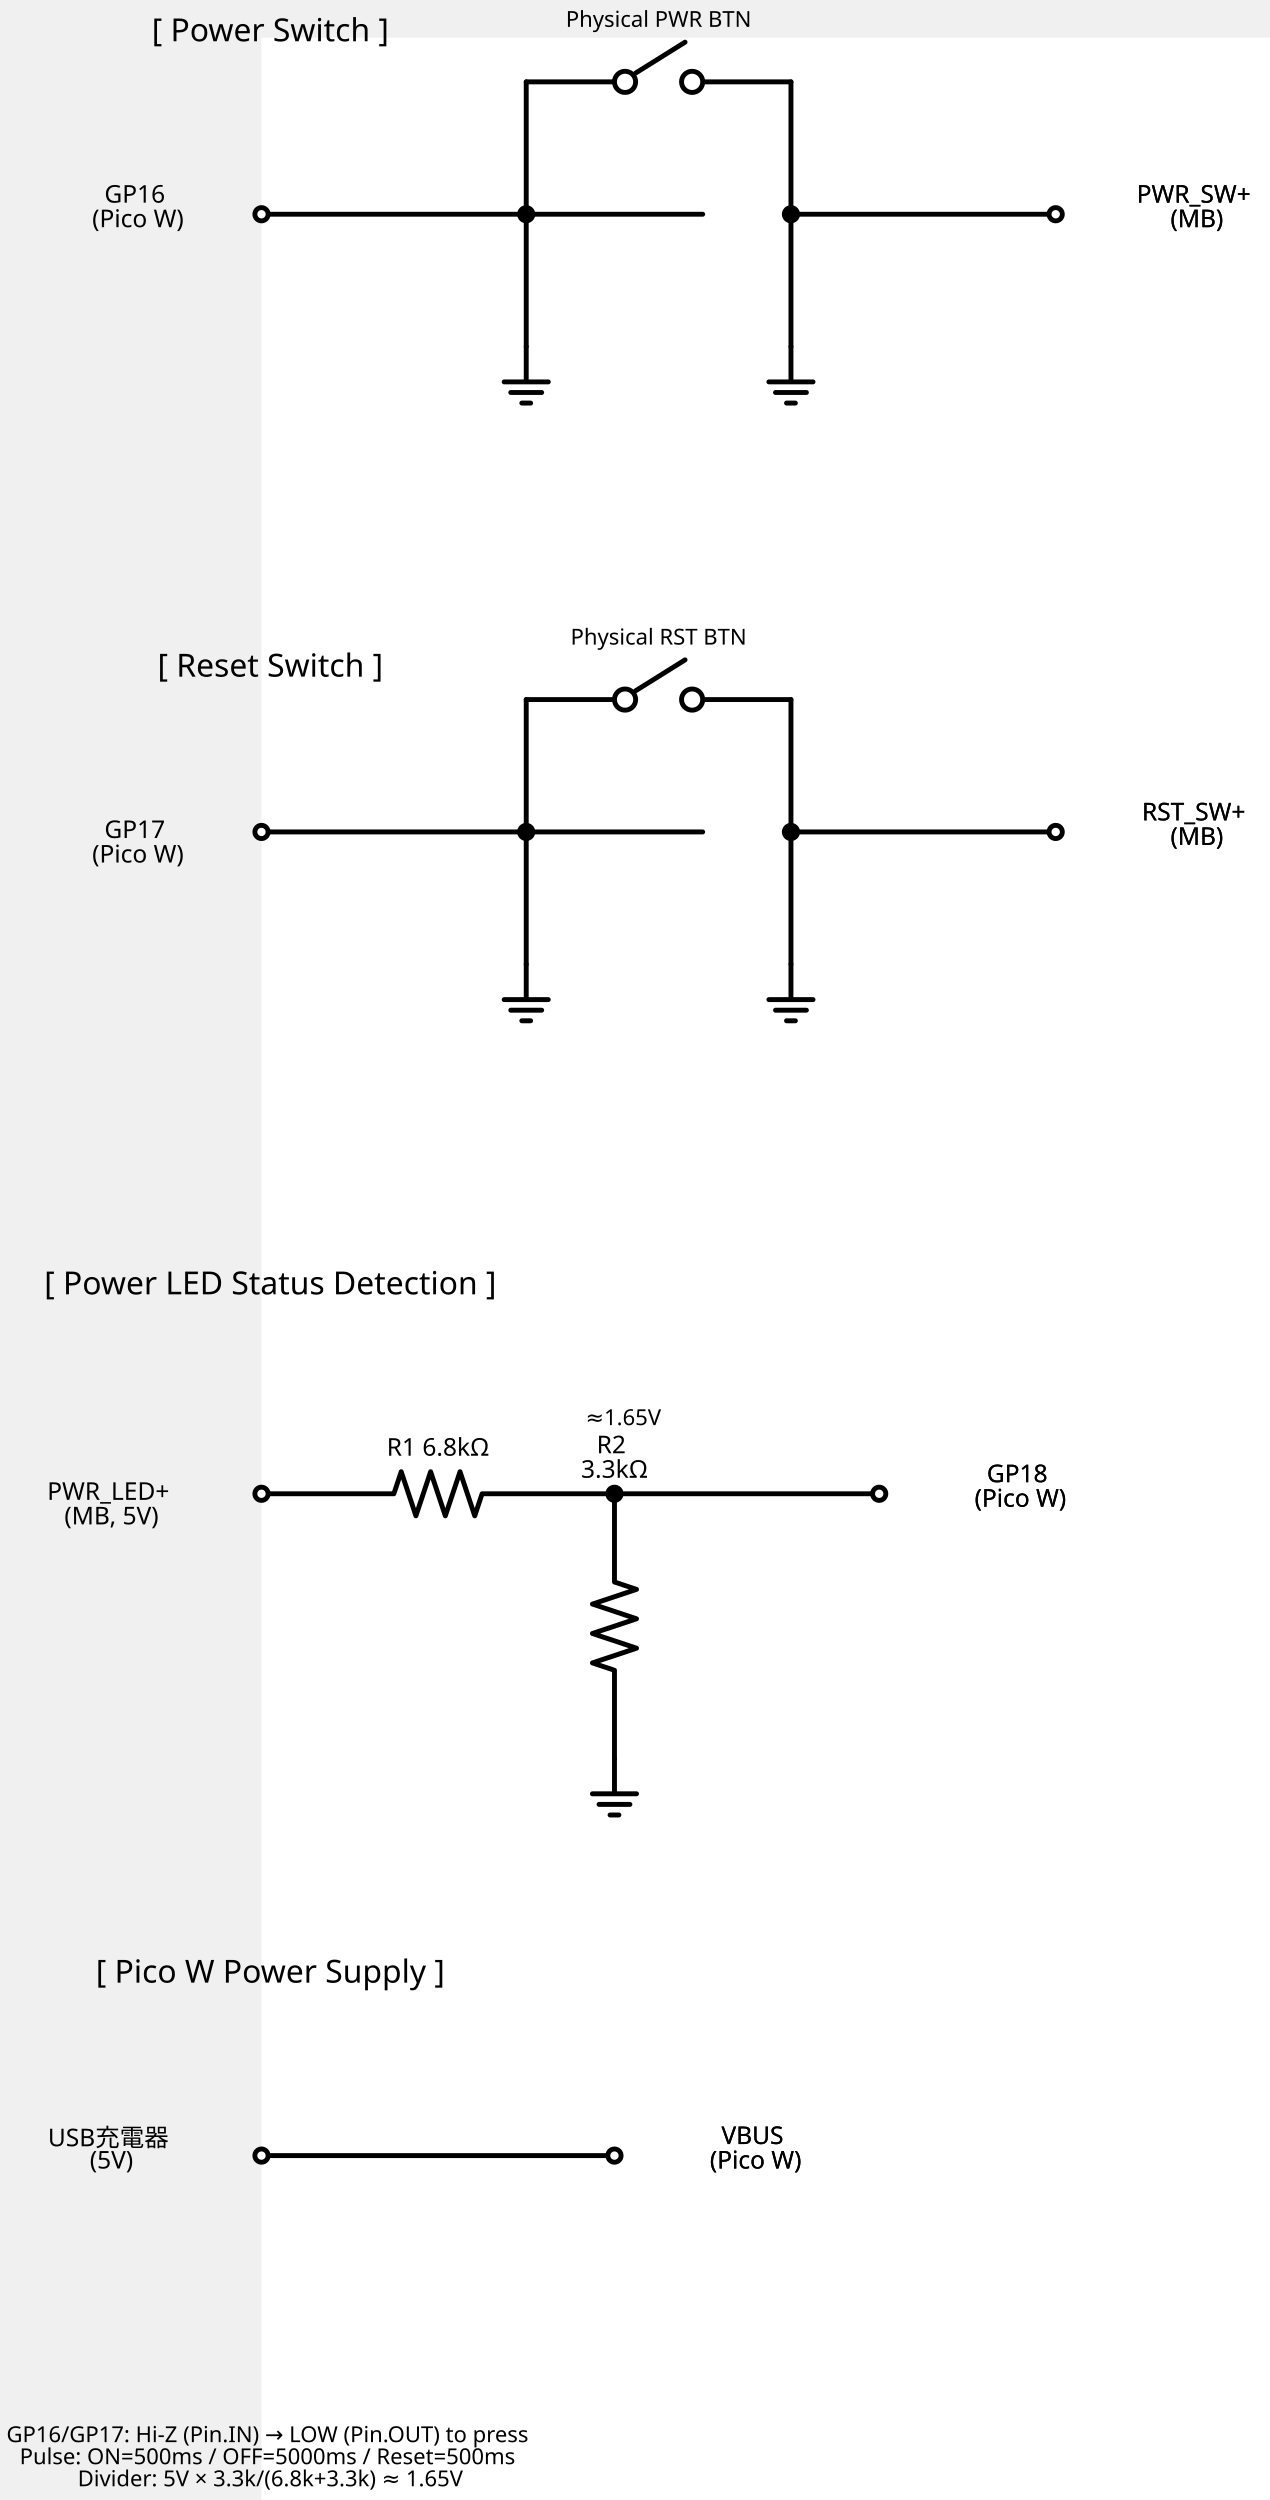
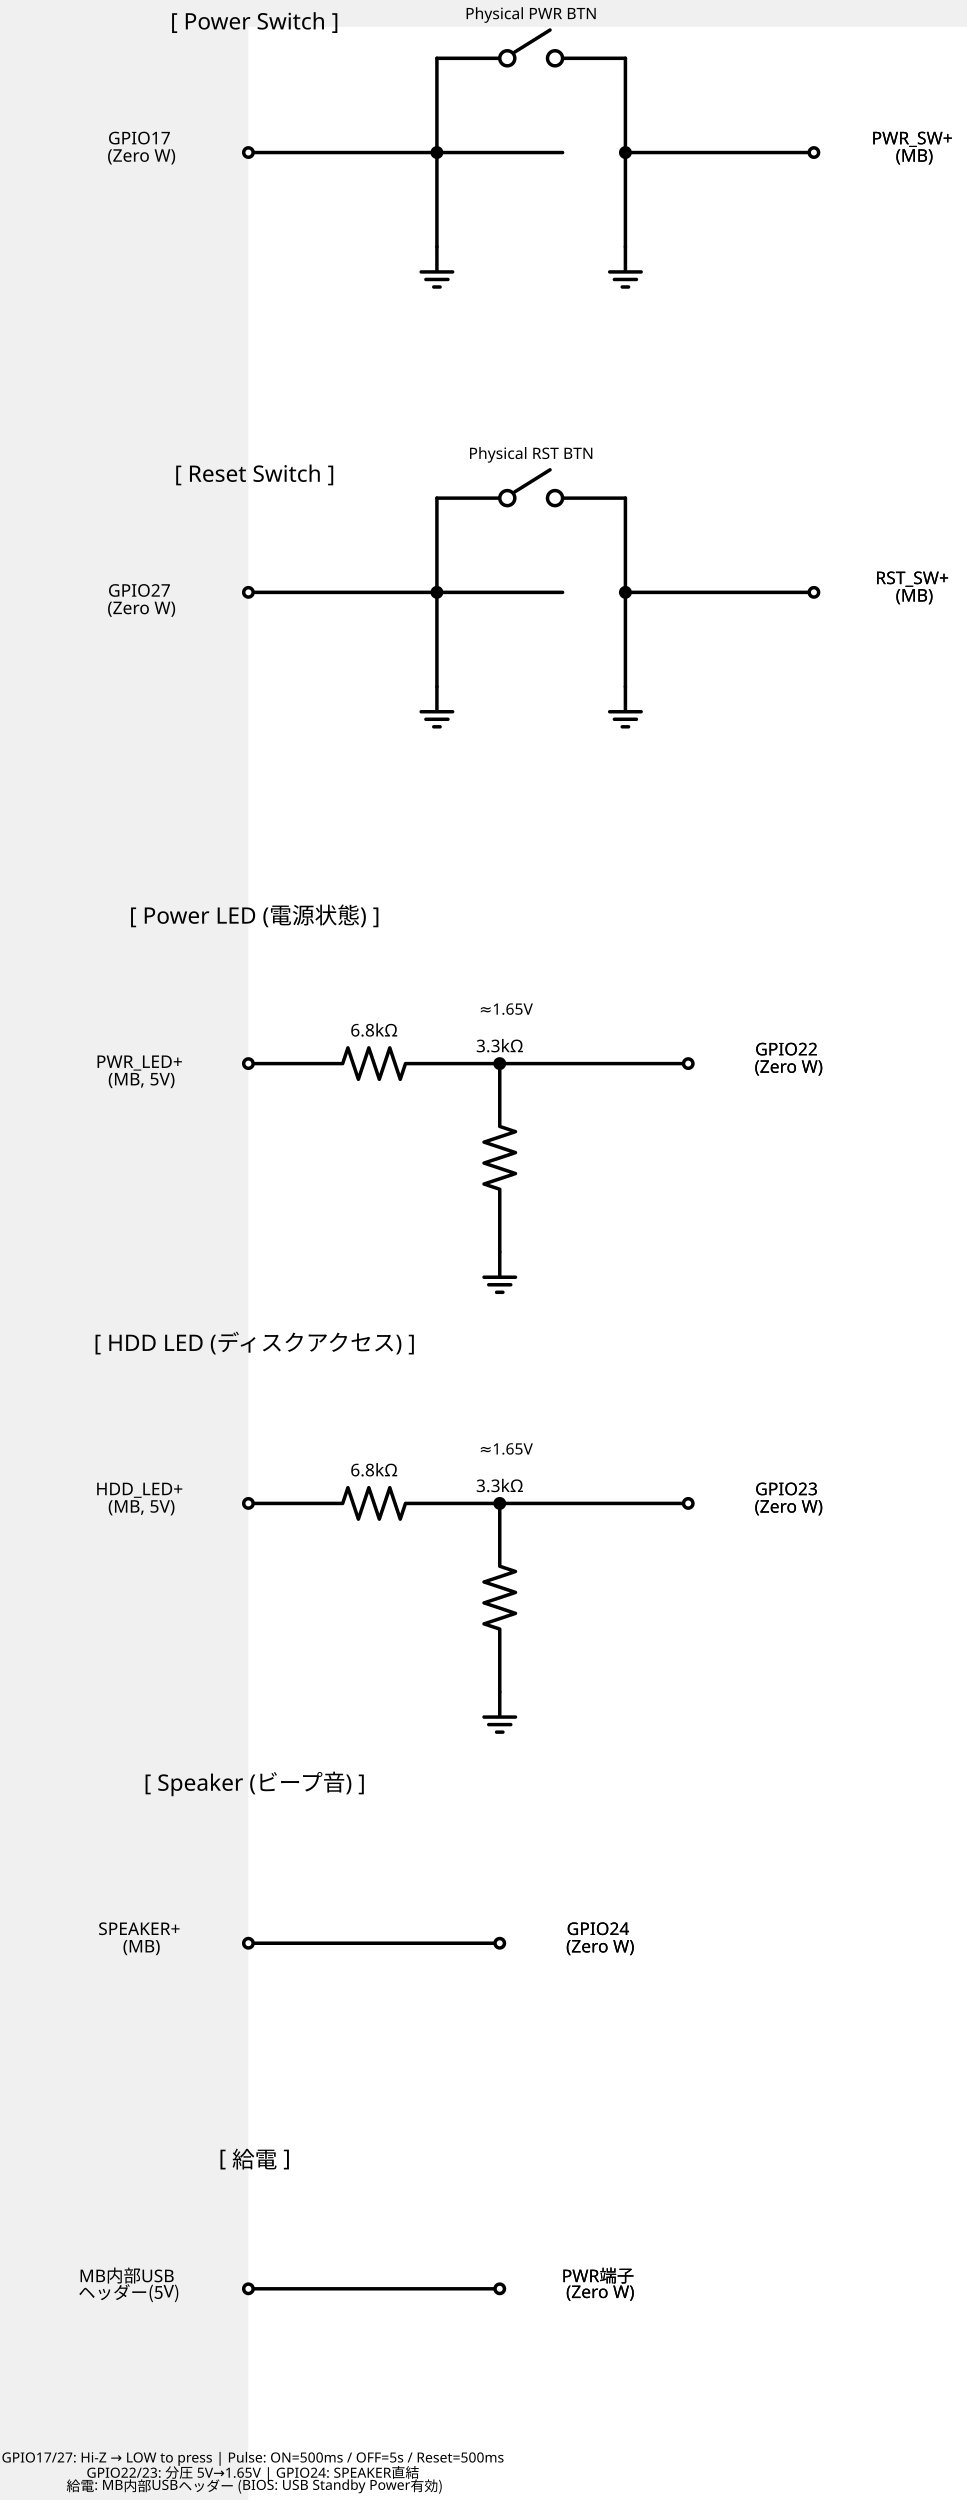
- <svg xmlns="http://www.w3.org/2000/svg" style="background-color:white" xml:lang="en" height="1019.9pt" width="517.958pt" viewBox="-106.678 -15.4 517.958 1019.9">
+ <svg xmlns="http://www.w3.org/2000/svg" style="background-color:white" xml:lang="en" height="1432.4pt" width="553.616pt" viewBox="-142.336 -15.4 553.616 1432.4">
  <rect width="100%" height="100%" fill="white" />
  <path d="M 0.0,72.0 L 54.0,72.0 L 108.0,72.0" style="stroke:black;fill:none;stroke-width:2.0;stroke-dasharray:-;stroke-linecap:round;stroke-linejoin:round;" />
  <path d="M 108.0,72.0 L 108.0,45.0 L 108.0,18.0" style="stroke:black;fill:none;stroke-width:2.0;stroke-dasharray:-;stroke-linecap:round;stroke-linejoin:round;" />
  <path d="M 108.0,18.0 L 144.0,18.0 M 152.64,14.4 L 172.8,1.8 M 180.0,18.0 L 216.0,18.0" style="stroke:black;fill:none;stroke-width:2.0;stroke-dasharray:-;stroke-linecap:round;stroke-linejoin:round;" />
  <path d="M 216.0,18.0 L 216.0,45.0 L 216.0,72.0" style="stroke:black;fill:none;stroke-width:2.0;stroke-dasharray:-;stroke-linecap:round;stroke-linejoin:round;" />
  <path d="M 108.0,72.0 L 144.0,72.0 L 180.0,72.0" style="stroke:black;fill:none;stroke-width:2.0;stroke-dasharray:-;stroke-linecap:round;stroke-linejoin:round;" />
  <path d="M 216.0,72.0 L 270.0,72.0 L 324.0,72.0" style="stroke:black;fill:none;stroke-width:2.0;stroke-dasharray:-;stroke-linecap:round;stroke-linejoin:round;" />
  <path d="M 108.0,72.0 L 108.0,99.0 L 108,126.0" style="stroke:black;fill:none;stroke-width:2.0;stroke-dasharray:-;stroke-linecap:round;stroke-linejoin:round;" />
  <path d="M 108,126.0 L 108,140.4 L 99,140.4 L 117,140.4 M 101.7,144.72 L 114.3,144.72 M 106.2,149.04 L 109.8,149.04" style="stroke:black;fill:none;stroke-width:2.0;stroke-dasharray:-;stroke-linecap:round;stroke-linejoin:round;" />
  <path d="M 216.0,72.0 L 216.0,99.0 L 216.0,126.0" style="stroke:black;fill:none;stroke-width:2.0;stroke-dasharray:-;stroke-linecap:round;stroke-linejoin:round;" />
  <path d="M 216.0,126.0 L 216.0,140.4 L 207.0,140.4 L 225.0,140.4 M 209.7,144.72 L 222.3,144.72 M 214.2,149.04 L 217.8,149.04" style="stroke:black;fill:none;stroke-width:2.0;stroke-dasharray:-;stroke-linecap:round;stroke-linejoin:round;" />
  <path d="M 0.0,324.0 L 54.0,324.0 L 108.0,324.0" style="stroke:black;fill:none;stroke-width:2.0;stroke-dasharray:-;stroke-linecap:round;stroke-linejoin:round;" />
  <path d="M 108.0,324.0 L 108.0,297.0 L 108.0,270.0" style="stroke:black;fill:none;stroke-width:2.0;stroke-dasharray:-;stroke-linecap:round;stroke-linejoin:round;" />
  <path d="M 108.0,270.0 L 144.0,270.0 M 152.64,266.4 L 172.8,253.8 M 180.0,270.0 L 216.0,270.0" style="stroke:black;fill:none;stroke-width:2.0;stroke-dasharray:-;stroke-linecap:round;stroke-linejoin:round;" />
  <path d="M 216.0,270.0 L 216.0,297.0 L 216.0,324.0" style="stroke:black;fill:none;stroke-width:2.0;stroke-dasharray:-;stroke-linecap:round;stroke-linejoin:round;" />
  <path d="M 108.0,324.0 L 144.0,324.0 L 180.0,324.0" style="stroke:black;fill:none;stroke-width:2.0;stroke-dasharray:-;stroke-linecap:round;stroke-linejoin:round;" />
  <path d="M 216.0,324.0 L 270.0,324.0 L 324.0,324.0" style="stroke:black;fill:none;stroke-width:2.0;stroke-dasharray:-;stroke-linecap:round;stroke-linejoin:round;" />
  <path d="M 108.0,324.0 L 108.0,351.0 L 108,378.0" style="stroke:black;fill:none;stroke-width:2.0;stroke-dasharray:-;stroke-linecap:round;stroke-linejoin:round;" />
  <path d="M 108,378.0 L 108,392.4 L 99,392.4 L 117,392.4 M 101.7,396.72 L 114.3,396.72 M 106.2,401.04 L 109.8,401.04" style="stroke:black;fill:none;stroke-width:2.0;stroke-dasharray:-;stroke-linecap:round;stroke-linejoin:round;" />
  <path d="M 216.0,324.0 L 216.0,351.0 L 216.0,378.0" style="stroke:black;fill:none;stroke-width:2.0;stroke-dasharray:-;stroke-linecap:round;stroke-linejoin:round;" />
  <path d="M 216.0,378.0 L 216.0,392.4 L 207.0,392.4 L 225.0,392.4 M 209.7,396.72 L 222.3,396.72 M 214.2,401.04 L 217.8,401.04" style="stroke:black;fill:none;stroke-width:2.0;stroke-dasharray:-;stroke-linecap:round;stroke-linejoin:round;" />
  <path d="M 0.0,594.0 L 54.0,594.0 L 57.0,585.0 L 63.0,603.0 L 69.0,585.0 L 75,603.0 L 81.0,585.0 L 87.0,603.0 L 90.0,594.0 L 144.0,594.0" style="stroke:black;fill:none;stroke-width:2.0;stroke-dasharray:-;stroke-linecap:round;stroke-linejoin:round;" />
  <path d="M 144.0,594.0 L 144.0,630.0 L 153.0,633.0 L 135.0,639.0 L 153.0,645.0 L 135,651.0 L 153.0,657.0 L 135,663.0 L 144,666.0 L 144,702.0" style="stroke:black;fill:none;stroke-width:2.0;stroke-dasharray:-;stroke-linecap:round;stroke-linejoin:round;" />
  <path d="M 144,702.0 L 144,716.4 L 135,716.4 L 153.0,716.4 M 137.7,720.72 L 150.3,720.72 M 142.2,725.04 L 145.8,725.04" style="stroke:black;fill:none;stroke-width:2.0;stroke-dasharray:-;stroke-linecap:round;stroke-linejoin:round;" />
  <path d="M 144.0,594.0 L 198.0,594.0 L 252.0,594.0" style="stroke:black;fill:none;stroke-width:2.0;stroke-dasharray:-;stroke-linecap:round;stroke-linejoin:round;" />
-   <path d="M 0.0,864.0 L 72.0,864.0 L 144.0,864.0" style="stroke:black;fill:none;stroke-width:2.0;stroke-dasharray:-;stroke-linecap:round;stroke-linejoin:round;" />
+   <path d="M 0.0,846.0 L 54.0,846.0 L 57.0,837.0 L 63.0,855.0 L 69.0,837.0 L 75,855.0 L 81.0,837.0 L 87.0,855.0 L 90.0,846.0 L 144.0,846.0" style="stroke:black;fill:none;stroke-width:2.0;stroke-dasharray:-;stroke-linecap:round;stroke-linejoin:round;" />
+   <path d="M 144.0,846.0 L 144.0,882.0 L 153.0,885.0 L 135.0,891.0 L 153.0,897.0 L 135,903.0 L 153.0,909.0 L 135,915.0 L 144,918.0 L 144,954.0" style="stroke:black;fill:none;stroke-width:2.0;stroke-dasharray:-;stroke-linecap:round;stroke-linejoin:round;" />
+   <path d="M 144,954.0 L 144,968.4 L 135,968.4 L 153.0,968.4 M 137.7,972.72 L 150.3,972.72 M 142.2,977.04 L 145.8,977.04" style="stroke:black;fill:none;stroke-width:2.0;stroke-dasharray:-;stroke-linecap:round;stroke-linejoin:round;" />
+   <path d="M 144.0,846.0 L 198.0,846.0 L 252.0,846.0" style="stroke:black;fill:none;stroke-width:2.0;stroke-dasharray:-;stroke-linecap:round;stroke-linejoin:round;" />
+   <path d="M 0.0,1098.0 L 72.0,1098.0 L 144.0,1098.0" style="stroke:black;fill:none;stroke-width:2.0;stroke-dasharray:-;stroke-linecap:round;stroke-linejoin:round;" />
+   <path d="M 0.0,1296.0 L 72.0,1296.0 L 144.0,1296.0" style="stroke:black;fill:none;stroke-width:2.0;stroke-dasharray:-;stroke-linecap:round;stroke-linejoin:round;" />
  <text x="3.6" y="-16.6" dominant-baseline="central" fill="black" font-size="13" font-family="sans" text-anchor="middle">
    <tspan x="3.6" dy="13">[ Power Switch ]</tspan>
  </text>
-   <text x="-50.4" y="53.4" dominant-baseline="central" fill="black" font-size="10" font-family="sans" text-anchor="middle">
-     <tspan x="-50.4" dy="10">GP16</tspan>
-     <tspan x="-50.4" dy="10">(Pico W)</tspan>
+   <text x="-61.2" y="53.4" dominant-baseline="central" fill="black" font-size="10" font-family="sans" text-anchor="middle">
+     <tspan x="-61.2" dy="10">GPIO17</tspan>
+     <tspan x="-61.2" dy="10">(Zero W)</tspan>
  </text>
  <circle cx="148.32" cy="18.0" r="4.32" style="stroke:black;fill:white;stroke-width:2.0;stroke-dasharray:-;" />
  <circle cx="175.68" cy="18.0" r="4.32" style="stroke:black;fill:white;stroke-width:2.0;stroke-dasharray:-;" />
  <text x="162.0" y="-10.8" dominant-baseline="ideographic" fill="black" font-size="9" font-family="sans" text-anchor="middle">
    <tspan x="162.0" dy="9">Physical PWR BTN</tspan>
  </text>
  <text x="381.6" y="53.4" dominant-baseline="central" fill="black" font-size="10" font-family="sans" text-anchor="middle">
    <tspan x="381.6" dy="10">PWR_SW+</tspan>
    <tspan x="381.6" dy="10">(MB)</tspan>
  </text>
  <text x="381.6" y="53.4" dominant-baseline="central" fill="black" font-size="10" font-family="sans" text-anchor="middle">
    <tspan x="381.6" dy="10">PWR_SW+</tspan>
    <tspan x="381.6" dy="10">(MB)</tspan>
  </text>
  <text x="3.6" y="242.6" dominant-baseline="central" fill="black" font-size="13" font-family="sans" text-anchor="middle">
    <tspan x="3.6" dy="13">[ Reset Switch ]</tspan>
  </text>
-   <text x="-50.4" y="312.6" dominant-baseline="central" fill="black" font-size="10" font-family="sans" text-anchor="middle">
-     <tspan x="-50.4" dy="10">GP17</tspan>
-     <tspan x="-50.4" dy="10">(Pico W)</tspan>
+   <text x="-61.2" y="312.6" dominant-baseline="central" fill="black" font-size="10" font-family="sans" text-anchor="middle">
+     <tspan x="-61.2" dy="10">GPIO27</tspan>
+     <tspan x="-61.2" dy="10">(Zero W)</tspan>
  </text>
  <circle cx="148.32" cy="270.0" r="4.32" style="stroke:black;fill:white;stroke-width:2.0;stroke-dasharray:-;" />
  <circle cx="175.68" cy="270.0" r="4.32" style="stroke:black;fill:white;stroke-width:2.0;stroke-dasharray:-;" />
  <text x="162.0" y="241.2" dominant-baseline="ideographic" fill="black" font-size="9" font-family="sans" text-anchor="middle">
    <tspan x="162.0" dy="9">Physical RST BTN</tspan>
  </text>
  <text x="381.6" y="305.4" dominant-baseline="central" fill="black" font-size="10" font-family="sans" text-anchor="middle">
    <tspan x="381.6" dy="10">RST_SW+</tspan>
    <tspan x="381.6" dy="10">(MB)</tspan>
  </text>
  <text x="381.6" y="305.4" dominant-baseline="central" fill="black" font-size="10" font-family="sans" text-anchor="middle">
    <tspan x="381.6" dy="10">RST_SW+</tspan>
    <tspan x="381.6" dy="10">(MB)</tspan>
  </text>
  <text x="3.6" y="494.6" dominant-baseline="central" fill="black" font-size="13" font-family="sans" text-anchor="middle">
-     <tspan x="3.6" dy="13">[ Power LED Status Detection ]</tspan>
+     <tspan x="3.6" dy="13">[ Power LED (電源状態) ]</tspan>
  </text>
  <text x="-61.2" y="582.6" dominant-baseline="central" fill="black" font-size="10" font-family="sans" text-anchor="middle">
    <tspan x="-61.2" dy="10">PWR_LED+</tspan>
    <tspan x="-61.2" dy="10">(MB, 5V)</tspan>
  </text>
  <text x="72.0" y="571.4" dominant-baseline="ideographic" fill="black" font-size="10" font-family="sans" text-anchor="middle">
-     <tspan x="72.0" dy="10">R1  6.8kΩ</tspan>
+     <tspan x="72.0" dy="10">6.8kΩ</tspan>
  </text>
-   <text x="144.0" y="570.4" dominant-baseline="ideographic" fill="black" font-size="10" font-family="sans" text-anchor="middle">
-     <tspan x="144.0" dy="10">R2</tspan>
+   <text x="144.0" y="580.4" dominant-baseline="ideographic" fill="black" font-size="10" font-family="sans" text-anchor="middle">
    <tspan x="144.0" dy="10">3.3kΩ</tspan>
  </text>
  <text x="309.6" y="575.4" dominant-baseline="central" fill="black" font-size="10" font-family="sans" text-anchor="middle">
-     <tspan x="309.6" dy="10">GP18</tspan>
-     <tspan x="309.6" dy="10">(Pico W)</tspan>
+     <tspan x="309.6" dy="10">GPIO22</tspan>
+     <tspan x="309.6" dy="10">(Zero W)</tspan>
  </text>
  <text x="309.6" y="575.4" dominant-baseline="central" fill="black" font-size="10" font-family="sans" text-anchor="middle">
-     <tspan x="309.6" dy="10">GP18</tspan>
-     <tspan x="309.6" dy="10">(Pico W)</tspan>
+     <tspan x="309.6" dy="10">GPIO22</tspan>
+     <tspan x="309.6" dy="10">(Zero W)</tspan>
  </text>
  <text x="147.6" y="552.6" dominant-baseline="central" fill="black" font-size="9" font-family="sans" text-anchor="middle">
    <tspan x="147.6" dy="9">≈1.65V</tspan>
  </text>
-   <text x="3.6" y="775.4" dominant-baseline="central" fill="black" font-size="13" font-family="sans" text-anchor="middle">
-     <tspan x="3.6" dy="13">[ Pico W Power Supply ]</tspan>
+   <text x="3.6" y="739.4" dominant-baseline="central" fill="black" font-size="13" font-family="sans" text-anchor="middle">
+     <tspan x="3.6" dy="13">[ HDD LED (ディスクアクセス) ]</tspan>
  </text>
-   <text x="-61.2" y="845.4" dominant-baseline="central" fill="black" font-size="10" font-family="sans" text-anchor="middle">
-     <tspan x="-61.2" dy="10">USB充電器</tspan>
-     <tspan x="-61.2" dy="10">(5V)</tspan>
+   <text x="-61.2" y="827.4" dominant-baseline="central" fill="black" font-size="10" font-family="sans" text-anchor="middle">
+     <tspan x="-61.2" dy="10">HDD_LED+</tspan>
+     <tspan x="-61.2" dy="10">(MB, 5V)</tspan>
  </text>
-   <text x="201.6" y="845.4" dominant-baseline="central" fill="black" font-size="10" font-family="sans" text-anchor="middle">
-     <tspan x="201.6" dy="10">VBUS</tspan>
-     <tspan x="201.6" dy="10">(Pico W)</tspan>
+   <text x="72.0" y="823.4" dominant-baseline="ideographic" fill="black" font-size="10" font-family="sans" text-anchor="middle">
+     <tspan x="72.0" dy="10">6.8kΩ</tspan>
  </text>
-   <text x="201.6" y="845.4" dominant-baseline="central" fill="black" font-size="10" font-family="sans" text-anchor="middle">
-     <tspan x="201.6" dy="10">VBUS</tspan>
-     <tspan x="201.6" dy="10">(Pico W)</tspan>
+   <text x="144.0" y="832.4" dominant-baseline="ideographic" fill="black" font-size="10" font-family="sans" text-anchor="middle">
+     <tspan x="144.0" dy="10">3.3kΩ</tspan>
  </text>
-   <text x="3.6" y="968.4" dominant-baseline="central" fill="black" font-size="9" font-family="sans" text-anchor="middle">
-     <tspan x="3.6" dy="9">GP16/GP17: Hi-Z (Pin.IN) → LOW (Pin.OUT) to press</tspan>
-     <tspan x="3.6" dy="9">Pulse: ON=500ms / OFF=5000ms / Reset=500ms</tspan>
-     <tspan x="3.6" dy="9">Divider: 5V × 3.3k/(6.8k+3.3k) ≈ 1.65V</tspan>
+   <text x="309.6" y="827.4" dominant-baseline="central" fill="black" font-size="10" font-family="sans" text-anchor="middle">
+     <tspan x="309.6" dy="10">GPIO23</tspan>
+     <tspan x="309.6" dy="10">(Zero W)</tspan>
+   </text>
+   <text x="309.6" y="827.4" dominant-baseline="central" fill="black" font-size="10" font-family="sans" text-anchor="middle">
+     <tspan x="309.6" dy="10">GPIO23</tspan>
+     <tspan x="309.6" dy="10">(Zero W)</tspan>
+   </text>
+   <text x="147.6" y="804.6" dominant-baseline="central" fill="black" font-size="9" font-family="sans" text-anchor="middle">
+     <tspan x="147.6" dy="9">≈1.65V</tspan>
+   </text>
+   <text x="3.6" y="991.4" dominant-baseline="central" fill="black" font-size="13" font-family="sans" text-anchor="middle">
+     <tspan x="3.6" dy="13">[ Speaker (ビープ音) ]</tspan>
+   </text>
+   <text x="-61.2" y="1079.4" dominant-baseline="central" fill="black" font-size="10" font-family="sans" text-anchor="middle">
+     <tspan x="-61.2" dy="10">SPEAKER+</tspan>
+     <tspan x="-61.2" dy="10">(MB)</tspan>
+   </text>
+   <text x="201.6" y="1079.4" dominant-baseline="central" fill="black" font-size="10" font-family="sans" text-anchor="middle">
+     <tspan x="201.6" dy="10">GPIO24</tspan>
+     <tspan x="201.6" dy="10">(Zero W)</tspan>
+   </text>
+   <text x="201.6" y="1079.4" dominant-baseline="central" fill="black" font-size="10" font-family="sans" text-anchor="middle">
+     <tspan x="201.6" dy="10">GPIO24</tspan>
+     <tspan x="201.6" dy="10">(Zero W)</tspan>
+   </text>
+   <text x="3.6" y="1207.4" dominant-baseline="central" fill="black" font-size="13" font-family="sans" text-anchor="middle">
+     <tspan x="3.6" dy="13">[ 給電 ]</tspan>
+   </text>
+   <text x="-68.4" y="1277.4" dominant-baseline="central" fill="black" font-size="10" font-family="sans" text-anchor="middle">
+     <tspan x="-68.4" dy="10">MB内部USB</tspan>
+     <tspan x="-68.4" dy="10">ヘッダー(5V)</tspan>
+   </text>
+   <text x="201.6" y="1277.4" dominant-baseline="central" fill="black" font-size="10" font-family="sans" text-anchor="middle">
+     <tspan x="201.6" dy="10">PWR端子</tspan>
+     <tspan x="201.6" dy="10">(Zero W)</tspan>
+   </text>
+   <text x="201.6" y="1277.4" dominant-baseline="central" fill="black" font-size="10" font-family="sans" text-anchor="middle">
+     <tspan x="201.6" dy="10">PWR端子</tspan>
+     <tspan x="201.6" dy="10">(Zero W)</tspan>
+   </text>
+   <text x="3.6" y="1384.4" dominant-baseline="central" fill="black" font-size="8" font-family="sans" text-anchor="middle">
+     <tspan x="3.6" dy="8">GPIO17/27: Hi-Z → LOW to press  |  Pulse: ON=500ms / OFF=5s / Reset=500ms</tspan>
+     <tspan x="3.6" dy="8">GPIO22/23: 分圧 5V→1.65V  |  GPIO24: SPEAKER直結</tspan>
+     <tspan x="3.6" dy="8">給電: MB内部USBヘッダー (BIOS: USB Standby Power有効)</tspan>
  </text>
  <circle cx="0.0" cy="72.0" r="2.7" style="stroke:black;fill:white;stroke-width:2.0;stroke-dasharray:-;" />
  <circle cx="108.0" cy="72.0" r="2.7" style="stroke:black;fill:black;stroke-width:2.0;stroke-dasharray:-;" />
  <circle cx="216.0" cy="72.0" r="2.7" style="stroke:black;fill:black;stroke-width:2.0;stroke-dasharray:-;" />
  <circle cx="324.0" cy="72.0" r="2.7" style="stroke:black;fill:white;stroke-width:2.0;stroke-dasharray:-;" />
  <circle cx="0.0" cy="324.0" r="2.7" style="stroke:black;fill:white;stroke-width:2.0;stroke-dasharray:-;" />
  <circle cx="108.0" cy="324.0" r="2.7" style="stroke:black;fill:black;stroke-width:2.0;stroke-dasharray:-;" />
  <circle cx="216.0" cy="324.0" r="2.7" style="stroke:black;fill:black;stroke-width:2.0;stroke-dasharray:-;" />
  <circle cx="324.0" cy="324.0" r="2.7" style="stroke:black;fill:white;stroke-width:2.0;stroke-dasharray:-;" />
  <circle cx="0.0" cy="594.0" r="2.7" style="stroke:black;fill:white;stroke-width:2.0;stroke-dasharray:-;" />
  <circle cx="144.0" cy="594.0" r="2.7" style="stroke:black;fill:black;stroke-width:2.0;stroke-dasharray:-;" />
  <circle cx="252.0" cy="594.0" r="2.7" style="stroke:black;fill:white;stroke-width:2.0;stroke-dasharray:-;" />
-   <circle cx="0.0" cy="864.0" r="2.7" style="stroke:black;fill:white;stroke-width:2.0;stroke-dasharray:-;" />
-   <circle cx="144.0" cy="864.0" r="2.7" style="stroke:black;fill:white;stroke-width:2.0;stroke-dasharray:-;" />
+   <circle cx="0.0" cy="846.0" r="2.7" style="stroke:black;fill:white;stroke-width:2.0;stroke-dasharray:-;" />
+   <circle cx="144.0" cy="846.0" r="2.7" style="stroke:black;fill:black;stroke-width:2.0;stroke-dasharray:-;" />
+   <circle cx="252.0" cy="846.0" r="2.7" style="stroke:black;fill:white;stroke-width:2.0;stroke-dasharray:-;" />
+   <circle cx="0.0" cy="1098.0" r="2.7" style="stroke:black;fill:white;stroke-width:2.0;stroke-dasharray:-;" />
+   <circle cx="144.0" cy="1098.0" r="2.7" style="stroke:black;fill:white;stroke-width:2.0;stroke-dasharray:-;" />
+   <circle cx="0.0" cy="1296.0" r="2.7" style="stroke:black;fill:white;stroke-width:2.0;stroke-dasharray:-;" />
+   <circle cx="144.0" cy="1296.0" r="2.7" style="stroke:black;fill:white;stroke-width:2.0;stroke-dasharray:-;" />
</svg>
